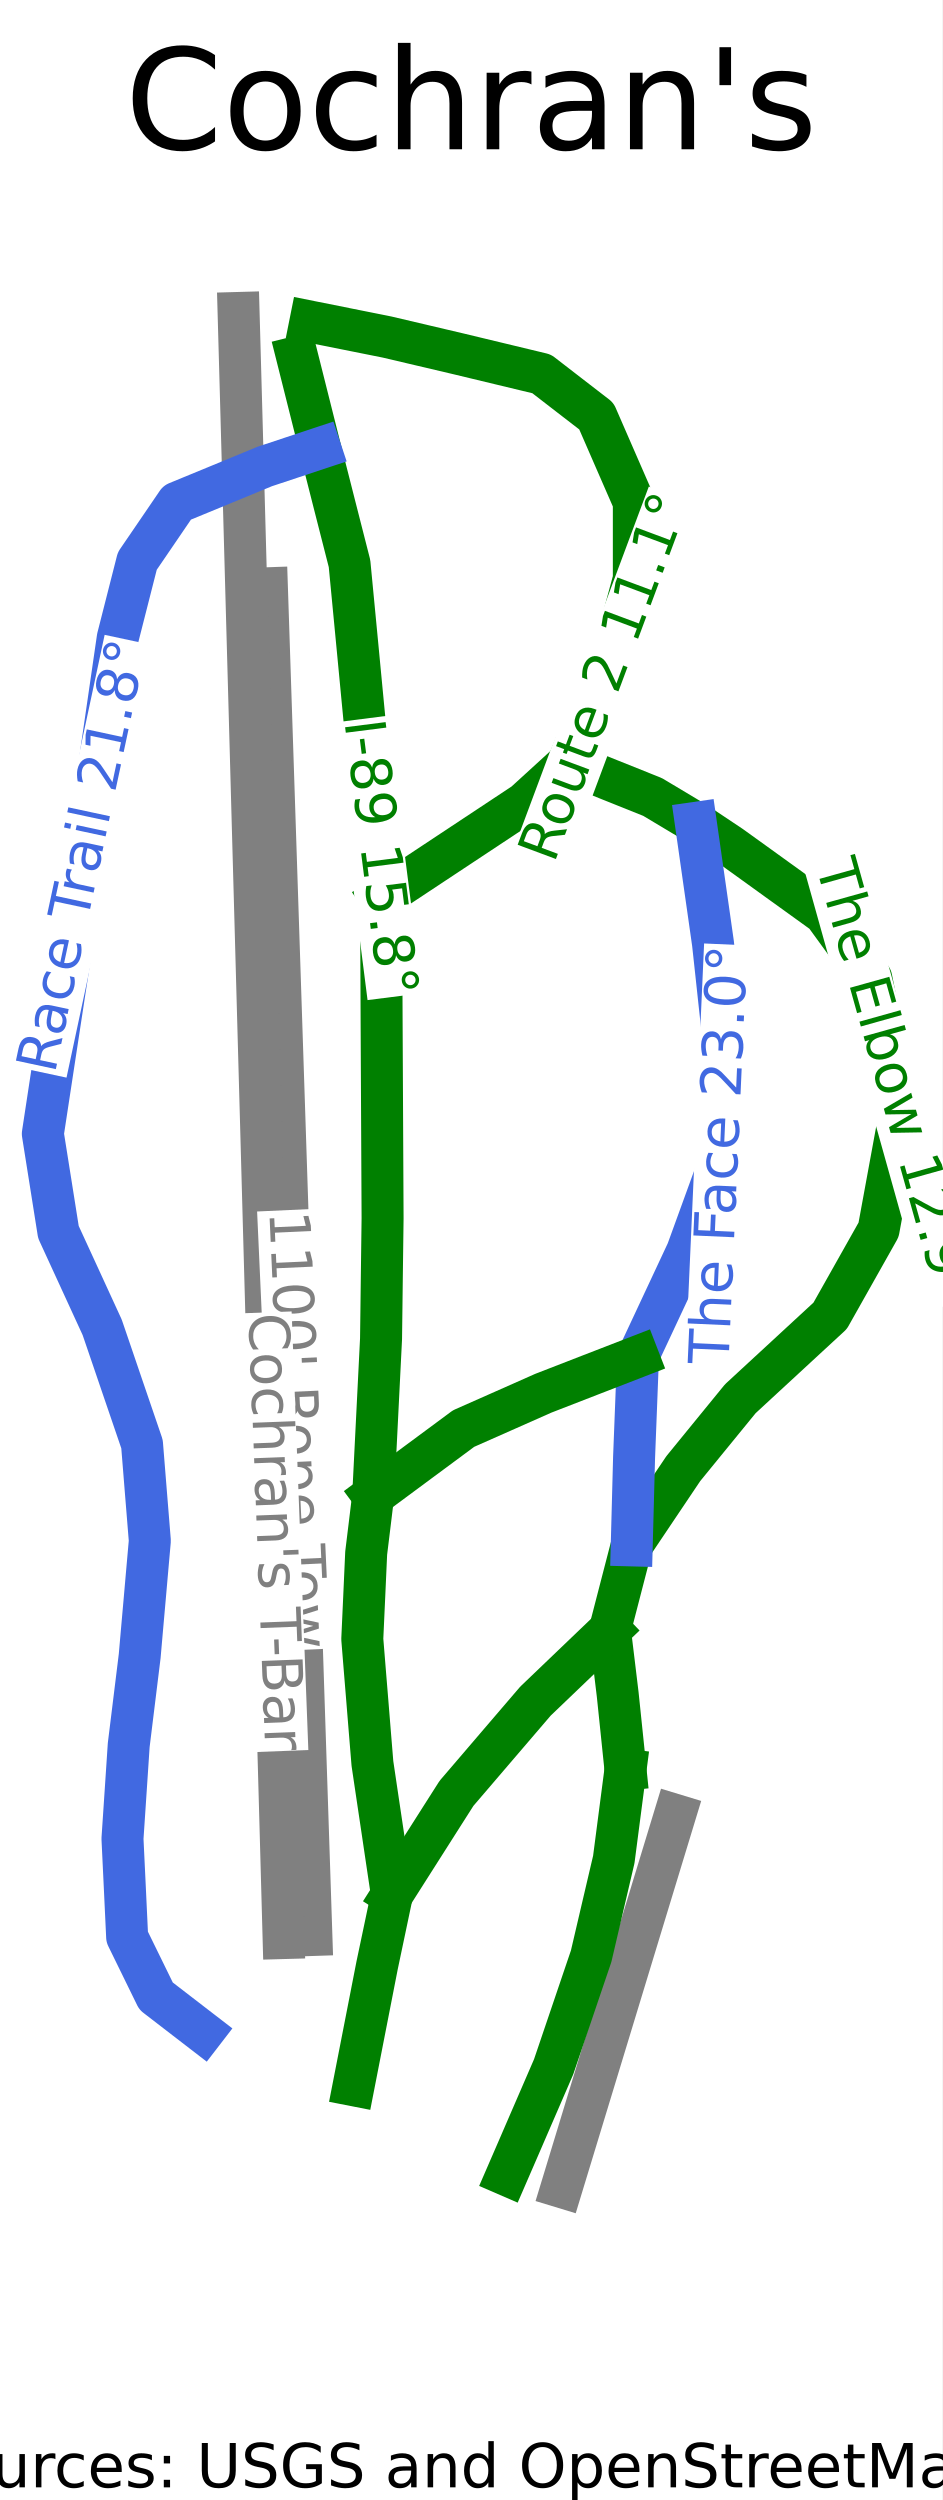
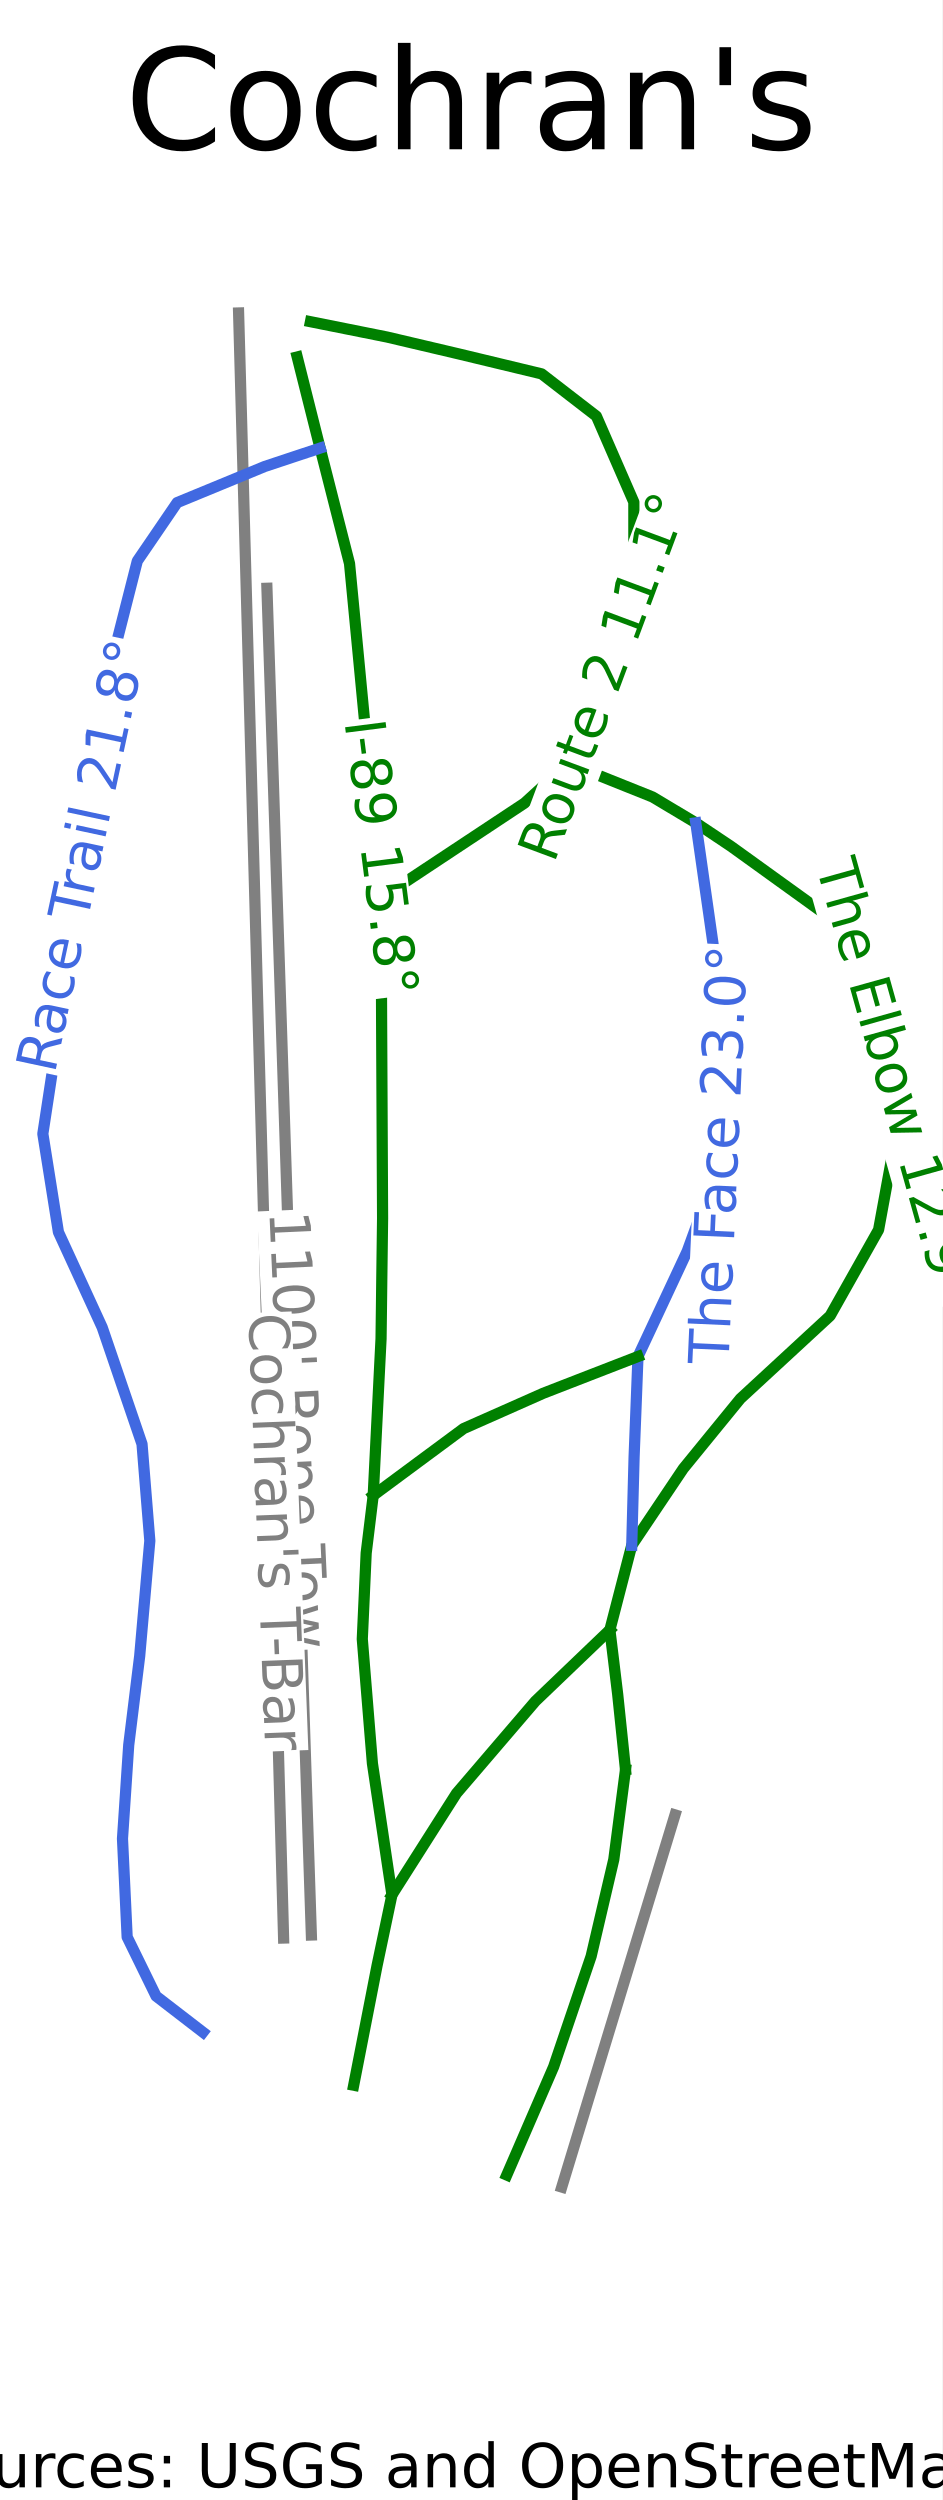
<svg xmlns="http://www.w3.org/2000/svg" xmlns:xlink="http://www.w3.org/1999/xlink" height="89.301pt" version="1.1" viewBox="0 0 33.657 89.301" width="33.657pt">
  <defs>
    <style type="text/css">*{stroke-linecap:butt;stroke-linejoin:round;}</style>
  </defs>
  <g id="figure_1">
    <g id="patch_1">
      <path d="M 0 89.301  L 33.657 89.301  L 33.657 0  L 0 0  z " style="fill:#ffffff;" />
    </g>
    <g id="axes_1">
      <g id="line2d_1">
-         <path clip-path="url(#p1dc74a2a7b)" d="M 20.066 78.123  L 21.077 74.799  L 22.088 71.476  L 23.099 68.153  L 24.111 64.829  " style="fill:none;stroke:#808080;stroke-linecap:square;stroke-width:1.5;" />
+         <path clip-path="url(#p0e07325570)" d="M 20.066 78.123  L 21.077 74.799  L 22.088 71.476  L 23.099 68.153  L 24.111 64.829  " style="fill:none;stroke:#808080;stroke-linecap:square;stroke-width:0.4;" />
      </g>
      <g id="line2d_2">
-         <path clip-path="url(#p1dc74a2a7b)" d="M 11.122 69.12  L 10.923 63.106  L 10.725 57.093  L 10.527 51.08  L 10.328 45.066  L 10.13 39.053  L 9.932 33.04  L 9.734 27.026  L 9.535 21.013  " style="fill:none;stroke:#808080;stroke-linecap:square;stroke-width:1.5;" />
+         <path clip-path="url(#p0e07325570)" d="M 11.122 69.12  L 10.923 63.106  L 10.725 57.093  L 10.527 51.08  L 10.328 45.066  L 10.13 39.053  L 9.932 33.04  L 9.734 27.026  L 9.535 21.013  " style="fill:none;stroke:#808080;stroke-linecap:square;stroke-width:0.4;" />
      </g>
      <g id="line2d_3">
-         <path clip-path="url(#p1dc74a2a7b)" d="M 10.13 69.228  L 10.03 65.6  L 9.929 61.972  L 9.829 58.344  L 9.728 54.716  L 9.628 51.088  L 9.528 47.46  L 9.427 43.832  L 9.327 40.204  L 9.226 36.575  L 9.126 32.947  L 9.025 29.319  L 8.925 25.691  L 8.824 22.063  L 8.724 18.435  L 8.624 14.807  L 8.523 11.179  " style="fill:none;stroke:#808080;stroke-linecap:square;stroke-width:1.5;" />
+         <path clip-path="url(#p0e07325570)" d="M 10.13 69.228  L 10.03 65.6  L 9.929 61.972  L 9.829 58.344  L 9.728 54.716  L 9.628 51.088  L 9.528 47.46  L 9.427 43.832  L 9.327 40.204  L 9.226 36.575  L 9.126 32.947  L 9.025 29.319  L 8.925 25.691  L 8.824 22.063  L 8.724 18.435  L 8.624 14.807  L 8.523 11.179  " style="fill:none;stroke:#808080;stroke-linecap:square;stroke-width:0.4;" />
      </g>
      <g id="line2d_4">
-         <path clip-path="url(#p1dc74a2a7b)" d="M 22.343 63.212  L 22.134 64.816  L 21.925 66.421  L 21.52 68.149  L 21.116 69.877  L 20.781 70.864  L 20.446 71.852  L 20.111 72.839  L 19.776 73.827  L 19.358 74.793  L 18.939 75.76  L 18.521 76.727  L 18.102 77.693  " style="fill:none;stroke:#008000;stroke-linecap:square;stroke-width:1.5;" />
+         <path clip-path="url(#p0e07325570)" d="M 22.343 63.212  L 22.134 64.816  L 21.925 66.421  L 21.52 68.149  L 21.116 69.877  L 20.781 70.864  L 20.446 71.852  L 20.111 72.839  L 19.776 73.827  L 19.358 74.793  L 18.939 75.76  L 18.521 76.727  L 18.102 77.693  " style="fill:none;stroke:#008000;stroke-linecap:square;stroke-width:0.4;" />
      </g>
      <g id="line2d_5">
-         <path clip-path="url(#p1dc74a2a7b)" d="M 10.616 12.751  L 11.025 14.379  L 11.434 16.006  L 11.697 17.037  L 11.959 18.068  L 12.222 19.099  L 12.485 20.13  L 12.634 21.684  L 12.783 23.239  L 12.931 24.793  L 13.08 26.347  L 13.213 27.78  L 13.345 29.213  L 13.478 30.647  L 13.611 32.08  L 13.618 33.51  L 13.625 34.939  L 13.631 36.369  L 13.638 37.799  L 13.645 39.228  L 13.652 40.658  L 13.659 42.088  L 13.666 43.517  L 13.652 44.594  L 13.638 45.67  L 13.625 46.747  L 13.611 47.823  L 13.541 49.222  L 13.471 50.621  L 13.401 52.02  L 13.331 53.419  L 13.206 54.448  L 13.08 55.477  L 13.011 57.013  L 12.941 58.548  L 13.031 59.659  L 13.122 60.77  L 13.212 61.881  L 13.303 62.992  L 13.477 64.164  L 13.652 65.337  L 13.826 66.51  L 14.001 67.683  L 13.736 68.944  L 13.47 70.206  L 13.261 71.276  L 13.052 72.345  L 12.843 73.415  L 12.634 74.485  " style="fill:none;stroke:#008000;stroke-linecap:square;stroke-width:1.5;" />
+         <path clip-path="url(#p0e07325570)" d="M 10.616 12.751  L 11.025 14.379  L 11.434 16.006  L 11.697 17.037  L 11.959 18.068  L 12.222 19.099  L 12.485 20.13  L 12.634 21.684  L 12.783 23.239  L 12.931 24.793  L 13.08 26.347  L 13.213 27.78  L 13.345 29.213  L 13.478 30.647  L 13.611 32.08  L 13.618 33.51  L 13.625 34.939  L 13.631 36.369  L 13.638 37.799  L 13.645 39.228  L 13.652 40.658  L 13.659 42.088  L 13.666 43.517  L 13.652 44.594  L 13.638 45.67  L 13.625 46.747  L 13.611 47.823  L 13.541 49.222  L 13.471 50.621  L 13.401 52.02  L 13.331 53.419  L 13.206 54.448  L 13.08 55.477  L 13.011 57.013  L 12.941 58.548  L 13.031 59.659  L 13.122 60.77  L 13.212 61.881  L 13.303 62.992  L 13.477 64.164  L 13.652 65.337  L 13.826 66.51  L 14.001 67.683  L 13.736 68.944  L 13.47 70.206  L 13.261 71.276  L 13.052 72.345  L 12.843 73.415  L 12.634 74.485  " style="fill:none;stroke:#008000;stroke-linecap:square;stroke-width:0.4;" />
      </g>
      <g id="line2d_6">
-         <path clip-path="url(#p1dc74a2a7b)" d="M 11.434 16.006  L 10.443 16.335  L 9.453 16.664  L 7.891 17.309  L 6.328 17.953  L 5.617 18.996  L 4.905 20.039  L 4.556 21.41  L 4.207 22.781  L 3.984 24.317  L 3.761 25.853  L 3.538 27.389  L 3.315 28.926  L 3.057 30.585  L 2.799 32.244  L 2.541 33.904  L 2.283 35.563  L 2.095 36.798  L 1.906 38.032  L 1.718 39.266  L 1.53 40.5  L 1.809 42.256  L 2.087 44.011  L 2.869 45.712  L 3.65 47.413  L 4.006 48.455  L 4.361 49.497  L 4.717 50.539  L 5.073 51.582  L 5.212 53.31  L 5.352 55.038  L 5.261 56.066  L 5.171 57.095  L 5.08 58.123  L 4.99 59.152  L 4.794 60.743  L 4.598 62.333  L 4.487 64.006  L 4.375 65.679  L 4.459 67.435  L 4.542 69.191  L 5.059 70.247  L 5.575 71.302  L 6.412 71.947  L 7.249 72.592  " style="fill:none;stroke:#4169e1;stroke-linecap:square;stroke-width:1.5;" />
+         <path clip-path="url(#p0e07325570)" d="M 11.434 16.006  L 10.443 16.335  L 9.453 16.664  L 7.891 17.309  L 6.328 17.953  L 5.617 18.996  L 4.905 20.039  L 4.556 21.41  L 4.207 22.781  L 3.984 24.317  L 3.761 25.853  L 3.538 27.389  L 3.315 28.926  L 3.057 30.585  L 2.799 32.244  L 2.541 33.904  L 2.283 35.563  L 2.095 36.798  L 1.906 38.032  L 1.718 39.266  L 1.53 40.5  L 1.809 42.256  L 2.087 44.011  L 2.869 45.712  L 3.65 47.413  L 4.006 48.455  L 4.361 49.497  L 4.717 50.539  L 5.073 51.582  L 5.212 53.31  L 5.352 55.038  L 5.261 56.066  L 5.171 57.095  L 5.08 58.123  L 4.99 59.152  L 4.794 60.743  L 4.598 62.333  L 4.487 64.006  L 4.375 65.679  L 4.459 67.435  L 4.542 69.191  L 5.059 70.247  L 5.575 71.302  L 6.412 71.947  L 7.249 72.592  " style="fill:none;stroke:#4169e1;stroke-linecap:square;stroke-width:0.4;" />
      </g>
      <g id="line2d_7">
-         <path clip-path="url(#p1dc74a2a7b)" d="M 11.09 11.491  L 12.458 11.765  L 13.825 12.039  L 15.108 12.341  L 16.391 12.643  L 17.87 12.999  L 19.348 13.355  L 20.325 14.11  L 21.302 14.864  L 21.971 16.4  L 22.641 17.936  L 22.641 19.307  L 22.641 20.678  L 22.322 21.855  L 22.003 23.032  L 21.683 24.21  L 21.364 25.387  L 20.831 26.324  L 20.297 27.261  L 19.516 27.975  L 18.735 28.688  L 17.454 29.536  L 16.173 30.384  L 14.892 31.232  L 13.611 32.08  " style="fill:none;stroke:#008000;stroke-linecap:square;stroke-width:1.5;" />
+         <path clip-path="url(#p0e07325570)" d="M 11.09 11.491  L 12.458 11.765  L 13.825 12.039  L 15.108 12.341  L 16.391 12.643  L 17.87 12.999  L 19.348 13.355  L 20.325 14.11  L 21.302 14.864  L 21.971 16.4  L 22.641 17.936  L 22.641 19.307  L 22.641 20.678  L 22.322 21.855  L 22.003 23.032  L 21.683 24.21  L 21.364 25.387  L 20.831 26.324  L 20.297 27.261  L 19.516 27.975  L 18.735 28.688  L 17.454 29.536  L 16.173 30.384  L 14.892 31.232  L 13.611 32.08  " style="fill:none;stroke:#008000;stroke-linecap:square;stroke-width:0.4;" />
      </g>
      <g id="line2d_8">
-         <path clip-path="url(#p1dc74a2a7b)" d="M 20.297 27.261  L 21.804 27.865  L 23.311 28.469  L 24.854 29.392  L 26.1 30.224  L 26.938 30.827  L 27.775 31.431  L 28.612 32.034  L 29.449 32.638  L 30.286 33.79  L 31.122 34.942  L 31.374 36.176  L 31.625 37.411  L 31.876 38.645  L 32.127 39.879  L 31.941 40.892  L 31.755 41.904  L 31.569 42.917  L 31.383 43.929  L 30.518 45.465  L 29.653 47.001  L 28.851 47.741  L 28.049 48.482  L 27.247 49.222  L 26.445 49.963  L 25.426 51.211  L 24.408 52.459  L 23.487 53.83  L 22.566 55.202  L 22.175 56.711  L 21.785 58.219  L 21.925 59.371  L 22.064 60.523  L 22.204 61.868  L 22.343 63.212  " style="fill:none;stroke:#008000;stroke-linecap:square;stroke-width:1.5;" />
+         <path clip-path="url(#p0e07325570)" d="M 20.297 27.261  L 21.804 27.865  L 23.311 28.469  L 24.854 29.392  L 26.1 30.224  L 26.938 30.827  L 27.775 31.431  L 28.612 32.034  L 29.449 32.638  L 30.286 33.79  L 31.122 34.942  L 31.374 36.176  L 31.625 37.411  L 31.876 38.645  L 32.127 39.879  L 31.941 40.892  L 31.755 41.904  L 31.569 42.917  L 31.383 43.929  L 30.518 45.465  L 29.653 47.001  L 28.851 47.741  L 28.049 48.482  L 27.247 49.222  L 26.445 49.963  L 25.426 51.211  L 24.408 52.459  L 23.487 53.83  L 22.566 55.202  L 22.175 56.711  L 21.785 58.219  L 21.925 59.371  L 22.064 60.523  L 22.204 61.868  L 22.343 63.212  " style="fill:none;stroke:#008000;stroke-linecap:square;stroke-width:0.4;" />
      </g>
      <g id="line2d_9">
-         <path clip-path="url(#p1dc74a2a7b)" d="M 24.854 29.392  L 25.008 30.469  L 25.161 31.545  L 25.315 32.622  L 25.468 33.698  L 25.58 34.727  L 25.691 35.756  L 25.803 36.784  L 25.914 37.813  L 25.859 39.527  L 25.803 41.242  L 25.175 42.969  L 24.547 44.696  L 24.108 45.636  L 23.668 46.576  L 23.229 47.515  L 22.789 48.455  L 22.72 50.251  L 22.65 52.048  L 22.608 53.625  L 22.566 55.202  " style="fill:none;stroke:#4169e1;stroke-linecap:square;stroke-width:1.5;" />
+         <path clip-path="url(#p0e07325570)" d="M 24.854 29.392  L 25.008 30.469  L 25.161 31.545  L 25.315 32.622  L 25.468 33.698  L 25.58 34.727  L 25.691 35.756  L 25.803 36.784  L 25.914 37.813  L 25.859 39.527  L 25.803 41.242  L 25.175 42.969  L 24.547 44.696  L 24.108 45.636  L 23.668 46.576  L 23.229 47.515  L 22.789 48.455  L 22.72 50.251  L 22.65 52.048  L 22.608 53.625  L 22.566 55.202  " style="fill:none;stroke:#4169e1;stroke-linecap:square;stroke-width:0.4;" />
      </g>
      <g id="line2d_10">
-         <path clip-path="url(#p1dc74a2a7b)" d="M 22.789 48.455  L 21.097 49.111  L 19.405 49.768  L 17.982 50.399  L 16.559 51.029  L 15.752 51.627  L 14.945 52.224  L 14.138 52.822  L 13.331 53.419  " style="fill:none;stroke:#008000;stroke-linecap:square;stroke-width:1.5;" />
+         <path clip-path="url(#p0e07325570)" d="M 22.789 48.455  L 21.097 49.111  L 19.405 49.768  L 17.982 50.399  L 16.559 51.029  L 15.752 51.627  L 14.945 52.224  L 14.138 52.822  L 13.331 53.419  " style="fill:none;stroke:#008000;stroke-linecap:square;stroke-width:0.4;" />
      </g>
      <g id="line2d_11">
-         <path clip-path="url(#p1dc74a2a7b)" d="M 21.785 58.219  L 20.455 59.493  L 19.126 60.766  L 18.421 61.589  L 17.716 62.412  L 17.012 63.235  L 16.307 64.058  L 15.73 64.964  L 15.154 65.87  L 14.577 66.777  L 14.001 67.683  " style="fill:none;stroke:#008000;stroke-linecap:square;stroke-width:1.5;" />
+         <path clip-path="url(#p0e07325570)" d="M 21.785 58.219  L 20.455 59.493  L 19.126 60.766  L 18.421 61.589  L 17.716 62.412  L 17.012 63.235  L 16.307 64.058  L 15.73 64.964  L 15.154 65.87  L 14.577 66.777  L 14.001 67.683  " style="fill:none;stroke:#008000;stroke-linecap:square;stroke-width:0.4;" />
      </g>
      <g id="text_1">
        <g id="patch_2">
          <path d="M 9.184 43.275  L 9.896 58.974  L 11.87 58.885  L 11.157 43.185  z " style="fill:#ffffff;" />
        </g>
        <g style="fill:#808080;" transform="translate(9.620164 43.27498)rotate(-272.5975)scale(0.02 -0.02)">
          <defs>
            <path d="M 794 531  L 1825 531  L 1825 4091  L 703 3866  L 703 4441  L 1819 4666  L 2450 4666  L 2450 531  L 3481 531  L 3481 0  L 794 0  L 794 531  z " id="DejaVuSans-31" transform="scale(0.015625)" />
            <path d="M 2034 4250  Q 1547 4250 1301 3770  Q 1056 3291 1056 2328  Q 1056 1369 1301 889  Q 1547 409 2034 409  Q 2525 409 2770 889  Q 3016 1369 3016 2328  Q 3016 3291 2770 3770  Q 2525 4250 2034 4250  z M 2034 4750  Q 2819 4750 3233 4129  Q 3647 3509 3647 2328  Q 3647 1150 3233 529  Q 2819 -91 2034 -91  Q 1250 -91 836 529  Q 422 1150 422 2328  Q 422 3509 836 4129  Q 1250 4750 2034 4750  z " id="DejaVuSans-30" transform="scale(0.015625)" />
            <path d="M 1147 4666  L 1147 2931  L 616 2931  L 616 4666  L 1147 4666  z " id="DejaVuSans-27" transform="scale(0.015625)" />
            <path id="DejaVuSans-20" transform="scale(0.015625)" />
            <path d="M 2841 2188  Q 3044 2119 3236 1894  Q 3428 1669 3622 1275  L 4263 0  L 3584 0  L 2988 1197  Q 2756 1666 2539 1819  Q 2322 1972 1947 1972  L 1259 1972  L 1259 0  L 628 0  L 628 4666  L 2053 4666  Q 2853 4666 3247 4331  Q 3641 3997 3641 3322  Q 3641 2881 3436 2590  Q 3231 2300 2841 2188  z M 1259 4147  L 1259 2491  L 2053 2491  Q 2509 2491 2742 2702  Q 2975 2913 2975 3322  Q 2975 3731 2742 3939  Q 2509 4147 2053 4147  L 1259 4147  z " id="DejaVuSans-52" transform="scale(0.015625)" />
            <path d="M 1959 3097  Q 1497 3097 1228 2736  Q 959 2375 959 1747  Q 959 1119 1226 758  Q 1494 397 1959 397  Q 2419 397 2687 759  Q 2956 1122 2956 1747  Q 2956 2369 2687 2733  Q 2419 3097 1959 3097  z M 1959 3584  Q 2709 3584 3137 3096  Q 3566 2609 3566 1747  Q 3566 888 3137 398  Q 2709 -91 1959 -91  Q 1206 -91 779 398  Q 353 888 353 1747  Q 353 2609 779 3096  Q 1206 3584 1959 3584  z " id="DejaVuSans-6f" transform="scale(0.015625)" />
            <path d="M 1159 525  L 1159 -1331  L 581 -1331  L 581 3500  L 1159 3500  L 1159 2969  Q 1341 3281 1617 3432  Q 1894 3584 2278 3584  Q 2916 3584 3314 3078  Q 3713 2572 3713 1747  Q 3713 922 3314 415  Q 2916 -91 2278 -91  Q 1894 -91 1617 61  Q 1341 213 1159 525  z M 3116 1747  Q 3116 2381 2855 2742  Q 2594 3103 2138 3103  Q 1681 3103 1420 2742  Q 1159 2381 1159 1747  Q 1159 1113 1420 752  Q 1681 391 2138 391  Q 2594 391 2855 752  Q 3116 1113 3116 1747  z " id="DejaVuSans-70" transform="scale(0.015625)" />
            <path d="M 3597 1894  L 3597 1613  L 953 1613  Q 991 1019 1311 708  Q 1631 397 2203 397  Q 2534 397 2845 478  Q 3156 559 3463 722  L 3463 178  Q 3153 47 2828 -22  Q 2503 -91 2169 -91  Q 1331 -91 842 396  Q 353 884 353 1716  Q 353 2575 817 3079  Q 1281 3584 2069 3584  Q 2775 3584 3186 3129  Q 3597 2675 3597 1894  z M 3022 2063  Q 3016 2534 2758 2815  Q 2500 3097 2075 3097  Q 1594 3097 1305 2825  Q 1016 2553 972 2059  L 3022 2063  z " id="DejaVuSans-65" transform="scale(0.015625)" />
            <path d="M -19 4666  L 3928 4666  L 3928 4134  L 2272 4134  L 2272 0  L 1638 0  L 1638 4134  L -19 4134  L -19 4666  z " id="DejaVuSans-54" transform="scale(0.015625)" />
            <path d="M 269 3500  L 844 3500  L 1563 769  L 2278 3500  L 2956 3500  L 3675 769  L 4391 3500  L 4966 3500  L 4050 0  L 3372 0  L 2619 2869  L 1863 0  L 1184 0  L 269 3500  z " id="DejaVuSans-77" transform="scale(0.015625)" />
          </defs>
          <use xlink:href="#DejaVuSans-31" />
          <use x="63.623" xlink:href="#DejaVuSans-31" />
          <use x="127.246" xlink:href="#DejaVuSans-30" />
          <use x="190.869" xlink:href="#DejaVuSans-30" />
          <use x="254.492" xlink:href="#DejaVuSans-27" />
          <use x="281.982" xlink:href="#DejaVuSans-20" />
          <use x="313.77" xlink:href="#DejaVuSans-52" />
          <use x="378.752" xlink:href="#DejaVuSans-6f" />
          <use x="439.934" xlink:href="#DejaVuSans-70" />
          <use x="503.41" xlink:href="#DejaVuSans-65" />
          <use x="564.934" xlink:href="#DejaVuSans-20" />
          <use x="596.721" xlink:href="#DejaVuSans-54" />
          <use x="640.805" xlink:href="#DejaVuSans-6f" />
          <use x="701.986" xlink:href="#DejaVuSans-77" />
        </g>
      </g>
      <g id="text_2">
        <g id="patch_3">
          <path d="M 8.443 46.92  L 9.04 62.587  L 11.014 62.512  L 10.417 46.845  z " style="fill:#ffffff;" />
        </g>
        <g style="fill:#808080;" transform="translate(8.87938 46.92359)rotate(-272.1813)scale(0.02 -0.02)">
          <defs>
            <path d="M 4122 4306  L 4122 3641  Q 3803 3938 3442 4084  Q 3081 4231 2675 4231  Q 1875 4231 1450 3742  Q 1025 3253 1025 2328  Q 1025 1406 1450 917  Q 1875 428 2675 428  Q 3081 428 3442 575  Q 3803 722 4122 1019  L 4122 359  Q 3791 134 3420 21  Q 3050 -91 2638 -91  Q 1578 -91 968 557  Q 359 1206 359 2328  Q 359 3453 968 4101  Q 1578 4750 2638 4750  Q 3056 4750 3426 4639  Q 3797 4528 4122 4306  z " id="DejaVuSans-43" transform="scale(0.015625)" />
            <path d="M 3122 3366  L 3122 2828  Q 2878 2963 2633 3030  Q 2388 3097 2138 3097  Q 1578 3097 1268 2742  Q 959 2388 959 1747  Q 959 1106 1268 751  Q 1578 397 2138 397  Q 2388 397 2633 464  Q 2878 531 3122 666  L 3122 134  Q 2881 22 2623 -34  Q 2366 -91 2075 -91  Q 1284 -91 818 406  Q 353 903 353 1747  Q 353 2603 823 3093  Q 1294 3584 2113 3584  Q 2378 3584 2631 3529  Q 2884 3475 3122 3366  z " id="DejaVuSans-63" transform="scale(0.015625)" />
            <path d="M 3513 2113  L 3513 0  L 2938 0  L 2938 2094  Q 2938 2591 2744 2837  Q 2550 3084 2163 3084  Q 1697 3084 1428 2787  Q 1159 2491 1159 1978  L 1159 0  L 581 0  L 581 4863  L 1159 4863  L 1159 2956  Q 1366 3272 1645 3428  Q 1925 3584 2291 3584  Q 2894 3584 3203 3211  Q 3513 2838 3513 2113  z " id="DejaVuSans-68" transform="scale(0.015625)" />
            <path d="M 2631 2963  Q 2534 3019 2420 3045  Q 2306 3072 2169 3072  Q 1681 3072 1420 2755  Q 1159 2438 1159 1844  L 1159 0  L 581 0  L 581 3500  L 1159 3500  L 1159 2956  Q 1341 3275 1631 3429  Q 1922 3584 2338 3584  Q 2397 3584 2469 3576  Q 2541 3569 2628 3553  L 2631 2963  z " id="DejaVuSans-72" transform="scale(0.015625)" />
            <path d="M 2194 1759  Q 1497 1759 1228 1600  Q 959 1441 959 1056  Q 959 750 1161 570  Q 1363 391 1709 391  Q 2188 391 2477 730  Q 2766 1069 2766 1631  L 2766 1759  L 2194 1759  z M 3341 1997  L 3341 0  L 2766 0  L 2766 531  Q 2569 213 2275 61  Q 1981 -91 1556 -91  Q 1019 -91 701 211  Q 384 513 384 1019  Q 384 1609 779 1909  Q 1175 2209 1959 2209  L 2766 2209  L 2766 2266  Q 2766 2663 2505 2880  Q 2244 3097 1772 3097  Q 1472 3097 1187 3025  Q 903 2953 641 2809  L 641 3341  Q 956 3463 1253 3523  Q 1550 3584 1831 3584  Q 2591 3584 2966 3190  Q 3341 2797 3341 1997  z " id="DejaVuSans-61" transform="scale(0.015625)" />
            <path d="M 3513 2113  L 3513 0  L 2938 0  L 2938 2094  Q 2938 2591 2744 2837  Q 2550 3084 2163 3084  Q 1697 3084 1428 2787  Q 1159 2491 1159 1978  L 1159 0  L 581 0  L 581 3500  L 1159 3500  L 1159 2956  Q 1366 3272 1645 3428  Q 1925 3584 2291 3584  Q 2894 3584 3203 3211  Q 3513 2838 3513 2113  z " id="DejaVuSans-6e" transform="scale(0.015625)" />
            <path d="M 2834 3397  L 2834 2853  Q 2591 2978 2328 3040  Q 2066 3103 1784 3103  Q 1356 3103 1142 2972  Q 928 2841 928 2578  Q 928 2378 1081 2264  Q 1234 2150 1697 2047  L 1894 2003  Q 2506 1872 2764 1633  Q 3022 1394 3022 966  Q 3022 478 2636 193  Q 2250 -91 1575 -91  Q 1294 -91 989 -36  Q 684 19 347 128  L 347 722  Q 666 556 975 473  Q 1284 391 1588 391  Q 1994 391 2212 530  Q 2431 669 2431 922  Q 2431 1156 2273 1281  Q 2116 1406 1581 1522  L 1381 1569  Q 847 1681 609 1914  Q 372 2147 372 2553  Q 372 3047 722 3315  Q 1072 3584 1716 3584  Q 2034 3584 2315 3537  Q 2597 3491 2834 3397  z " id="DejaVuSans-73" transform="scale(0.015625)" />
            <path d="M 313 2009  L 1997 2009  L 1997 1497  L 313 1497  L 313 2009  z " id="DejaVuSans-2d" transform="scale(0.015625)" />
            <path d="M 1259 2228  L 1259 519  L 2272 519  Q 2781 519 3026 730  Q 3272 941 3272 1375  Q 3272 1813 3026 2020  Q 2781 2228 2272 2228  L 1259 2228  z M 1259 4147  L 1259 2741  L 2194 2741  Q 2656 2741 2882 2914  Q 3109 3088 3109 3444  Q 3109 3797 2882 3972  Q 2656 4147 2194 4147  L 1259 4147  z M 628 4666  L 2241 4666  Q 2963 4666 3353 4366  Q 3744 4066 3744 3513  Q 3744 3084 3544 2831  Q 3344 2578 2956 2516  Q 3422 2416 3680 2098  Q 3938 1781 3938 1306  Q 3938 681 3513 340  Q 3088 0 2303 0  L 628 0  L 628 4666  z " id="DejaVuSans-42" transform="scale(0.015625)" />
          </defs>
          <use xlink:href="#DejaVuSans-43" />
          <use x="69.824" xlink:href="#DejaVuSans-6f" />
          <use x="131.006" xlink:href="#DejaVuSans-63" />
          <use x="185.986" xlink:href="#DejaVuSans-68" />
          <use x="249.365" xlink:href="#DejaVuSans-72" />
          <use x="290.479" xlink:href="#DejaVuSans-61" />
          <use x="351.758" xlink:href="#DejaVuSans-6e" />
          <use x="415.137" xlink:href="#DejaVuSans-27" />
          <use x="442.627" xlink:href="#DejaVuSans-73" />
          <use x="494.727" xlink:href="#DejaVuSans-20" />
          <use x="526.514" xlink:href="#DejaVuSans-54" />
          <use x="578.473" xlink:href="#DejaVuSans-2d" />
          <use x="610.932" xlink:href="#DejaVuSans-42" />
          <use x="679.535" xlink:href="#DejaVuSans-61" />
          <use x="740.814" xlink:href="#DejaVuSans-72" />
        </g>
      </g>
      <g id="text_3">
        <g id="patch_4">
          <path d="M 11.868 25.819  L 13.129 35.724  L 15.089 35.475  L 13.827 25.569  z " style="fill:#ffffff;" />
        </g>
        <g style="fill:#008000;" transform="translate(12.30266 25.78348)rotate(-277.2552)scale(0.02 -0.02)">
          <defs>
            <path d="M 628 4666  L 1259 4666  L 1259 0  L 628 0  L 628 4666  z " id="DejaVuSans-49" transform="scale(0.015625)" />
            <path d="M 2034 2216  Q 1584 2216 1326 1975  Q 1069 1734 1069 1313  Q 1069 891 1326 650  Q 1584 409 2034 409  Q 2484 409 2743 651  Q 3003 894 3003 1313  Q 3003 1734 2745 1975  Q 2488 2216 2034 2216  z M 1403 2484  Q 997 2584 770 2862  Q 544 3141 544 3541  Q 544 4100 942 4425  Q 1341 4750 2034 4750  Q 2731 4750 3128 4425  Q 3525 4100 3525 3541  Q 3525 3141 3298 2862  Q 3072 2584 2669 2484  Q 3125 2378 3379 2068  Q 3634 1759 3634 1313  Q 3634 634 3220 271  Q 2806 -91 2034 -91  Q 1263 -91 848 271  Q 434 634 434 1313  Q 434 1759 690 2068  Q 947 2378 1403 2484  z M 1172 3481  Q 1172 3119 1398 2916  Q 1625 2713 2034 2713  Q 2441 2713 2670 2916  Q 2900 3119 2900 3481  Q 2900 3844 2670 4047  Q 2441 4250 2034 4250  Q 1625 4250 1398 4047  Q 1172 3844 1172 3481  z " id="DejaVuSans-38" transform="scale(0.015625)" />
            <path d="M 703 97  L 703 672  Q 941 559 1184 500  Q 1428 441 1663 441  Q 2288 441 2617 861  Q 2947 1281 2994 2138  Q 2813 1869 2534 1725  Q 2256 1581 1919 1581  Q 1219 1581 811 2004  Q 403 2428 403 3163  Q 403 3881 828 4315  Q 1253 4750 1959 4750  Q 2769 4750 3195 4129  Q 3622 3509 3622 2328  Q 3622 1225 3098 567  Q 2575 -91 1691 -91  Q 1453 -91 1209 -44  Q 966 3 703 97  z M 1959 2075  Q 2384 2075 2632 2365  Q 2881 2656 2881 3163  Q 2881 3666 2632 3958  Q 2384 4250 1959 4250  Q 1534 4250 1286 3958  Q 1038 3666 1038 3163  Q 1038 2656 1286 2365  Q 1534 2075 1959 2075  z " id="DejaVuSans-39" transform="scale(0.015625)" />
            <path d="M 691 4666  L 3169 4666  L 3169 4134  L 1269 4134  L 1269 2991  Q 1406 3038 1543 3061  Q 1681 3084 1819 3084  Q 2600 3084 3056 2656  Q 3513 2228 3513 1497  Q 3513 744 3044 326  Q 2575 -91 1722 -91  Q 1428 -91 1123 -41  Q 819 9 494 109  L 494 744  Q 775 591 1075 516  Q 1375 441 1709 441  Q 2250 441 2565 725  Q 2881 1009 2881 1497  Q 2881 1984 2565 2268  Q 2250 2553 1709 2553  Q 1456 2553 1204 2497  Q 953 2441 691 2322  L 691 4666  z " id="DejaVuSans-35" transform="scale(0.015625)" />
            <path d="M 684 794  L 1344 794  L 1344 0  L 684 0  L 684 794  z " id="DejaVuSans-2e" transform="scale(0.015625)" />
            <path d="M 1600 4347  Q 1350 4347 1178 4173  Q 1006 4000 1006 3750  Q 1006 3503 1178 3333  Q 1350 3163 1600 3163  Q 1850 3163 2022 3333  Q 2194 3503 2194 3750  Q 2194 3997 2020 4172  Q 1847 4347 1600 4347  z M 1600 4750  Q 1800 4750 1984 4673  Q 2169 4597 2303 4453  Q 2447 4313 2519 4134  Q 2591 3956 2591 3750  Q 2591 3338 2302 3052  Q 2013 2766 1594 2766  Q 1172 2766 890 3047  Q 609 3328 609 3750  Q 609 4169 896 4459  Q 1184 4750 1600 4750  z " id="DejaVuSans-b0" transform="scale(0.015625)" />
          </defs>
          <use xlink:href="#DejaVuSans-49" />
          <use x="29.492" xlink:href="#DejaVuSans-2d" />
          <use x="65.576" xlink:href="#DejaVuSans-38" />
          <use x="129.199" xlink:href="#DejaVuSans-39" />
          <use x="192.822" xlink:href="#DejaVuSans-20" />
          <use x="224.609" xlink:href="#DejaVuSans-31" />
          <use x="288.232" xlink:href="#DejaVuSans-35" />
          <use x="351.855" xlink:href="#DejaVuSans-2e" />
          <use x="383.643" xlink:href="#DejaVuSans-38" />
          <use x="447.266" xlink:href="#DejaVuSans-b0" />
        </g>
      </g>
      <g id="text_4">
        <g id="patch_5">
          <path d="M 2.376 38.493  L 5.67 23.091  L 3.738 22.677  L 0.444 38.08  z " style="fill:#ffffff;" />
        </g>
        <g style="fill:#4169e1;" transform="translate(1.953578 38.38209)rotate(-77.92718)scale(0.02 -0.02)">
          <defs>
            <path d="M 603 3500  L 1178 3500  L 1178 0  L 603 0  L 603 3500  z M 603 4863  L 1178 4863  L 1178 4134  L 603 4134  L 603 4863  z " id="DejaVuSans-69" transform="scale(0.015625)" />
            <path d="M 603 4863  L 1178 4863  L 1178 0  L 603 0  L 603 4863  z " id="DejaVuSans-6c" transform="scale(0.015625)" />
            <path d="M 1228 531  L 3431 531  L 3431 0  L 469 0  L 469 531  Q 828 903 1448 1529  Q 2069 2156 2228 2338  Q 2531 2678 2651 2914  Q 2772 3150 2772 3378  Q 2772 3750 2511 3984  Q 2250 4219 1831 4219  Q 1534 4219 1204 4116  Q 875 4013 500 3803  L 500 4441  Q 881 4594 1212 4672  Q 1544 4750 1819 4750  Q 2544 4750 2975 4387  Q 3406 4025 3406 3419  Q 3406 3131 3298 2873  Q 3191 2616 2906 2266  Q 2828 2175 2409 1742  Q 1991 1309 1228 531  z " id="DejaVuSans-32" transform="scale(0.015625)" />
          </defs>
          <use xlink:href="#DejaVuSans-52" />
          <use x="67.232" xlink:href="#DejaVuSans-61" />
          <use x="128.512" xlink:href="#DejaVuSans-63" />
          <use x="183.492" xlink:href="#DejaVuSans-65" />
          <use x="245.016" xlink:href="#DejaVuSans-20" />
          <use x="276.803" xlink:href="#DejaVuSans-54" />
          <use x="323.137" xlink:href="#DejaVuSans-72" />
          <use x="364.25" xlink:href="#DejaVuSans-61" />
          <use x="425.529" xlink:href="#DejaVuSans-69" />
          <use x="453.312" xlink:href="#DejaVuSans-6c" />
          <use x="481.096" xlink:href="#DejaVuSans-20" />
          <use x="512.883" xlink:href="#DejaVuSans-32" />
          <use x="576.506" xlink:href="#DejaVuSans-31" />
          <use x="640.129" xlink:href="#DejaVuSans-2e" />
          <use x="671.916" xlink:href="#DejaVuSans-38" />
          <use x="735.539" xlink:href="#DejaVuSans-b0" />
        </g>
      </g>
      <g id="text_5">
        <g id="patch_6">
          <path d="M 20.19 31.04  L 25.028 18.07  L 23.176 17.379  L 18.339 30.349  z " style="fill:#ffffff;" />
        </g>
        <g style="fill:#008000;" transform="translate(19.78899 30.86857)rotate(-69.54708)scale(0.02 -0.02)">
          <defs>
            <path d="M 544 1381  L 544 3500  L 1119 3500  L 1119 1403  Q 1119 906 1312 657  Q 1506 409 1894 409  Q 2359 409 2629 706  Q 2900 1003 2900 1516  L 2900 3500  L 3475 3500  L 3475 0  L 2900 0  L 2900 538  Q 2691 219 2414 64  Q 2138 -91 1772 -91  Q 1169 -91 856 284  Q 544 659 544 1381  z M 1991 3584  L 1991 3584  z " id="DejaVuSans-75" transform="scale(0.015625)" />
            <path d="M 1172 4494  L 1172 3500  L 2356 3500  L 2356 3053  L 1172 3053  L 1172 1153  Q 1172 725 1289 603  Q 1406 481 1766 481  L 2356 481  L 2356 0  L 1766 0  Q 1100 0 847 248  Q 594 497 594 1153  L 594 3053  L 172 3053  L 172 3500  L 594 3500  L 594 4494  L 1172 4494  z " id="DejaVuSans-74" transform="scale(0.015625)" />
          </defs>
          <use xlink:href="#DejaVuSans-52" />
          <use x="64.982" xlink:href="#DejaVuSans-6f" />
          <use x="126.164" xlink:href="#DejaVuSans-75" />
          <use x="189.543" xlink:href="#DejaVuSans-74" />
          <use x="228.752" xlink:href="#DejaVuSans-65" />
          <use x="290.275" xlink:href="#DejaVuSans-20" />
          <use x="322.062" xlink:href="#DejaVuSans-32" />
          <use x="385.686" xlink:href="#DejaVuSans-20" />
          <use x="417.473" xlink:href="#DejaVuSans-31" />
          <use x="481.096" xlink:href="#DejaVuSans-31" />
          <use x="544.719" xlink:href="#DejaVuSans-2e" />
          <use x="576.506" xlink:href="#DejaVuSans-31" />
          <use x="640.129" xlink:href="#DejaVuSans-b0" />
        </g>
      </g>
      <g id="text_6">
        <g id="patch_7">
          <path d="M 28.71 30.999  L 33.14 46.823  L 35.043 46.291  L 30.612 30.467  z " style="fill:#ffffff;" />
        </g>
        <g style="fill:#008000;" transform="translate(29.13472 30.90117)rotate(-285.6422)scale(0.02 -0.02)">
          <defs>
            <path d="M 628 4666  L 3578 4666  L 3578 4134  L 1259 4134  L 1259 2753  L 3481 2753  L 3481 2222  L 1259 2222  L 1259 531  L 3634 531  L 3634 0  L 628 0  L 628 4666  z " id="DejaVuSans-45" transform="scale(0.015625)" />
            <path d="M 3116 1747  Q 3116 2381 2855 2742  Q 2594 3103 2138 3103  Q 1681 3103 1420 2742  Q 1159 2381 1159 1747  Q 1159 1113 1420 752  Q 1681 391 2138 391  Q 2594 391 2855 752  Q 3116 1113 3116 1747  z M 1159 2969  Q 1341 3281 1617 3432  Q 1894 3584 2278 3584  Q 2916 3584 3314 3078  Q 3713 2572 3713 1747  Q 3713 922 3314 415  Q 2916 -91 2278 -91  Q 1894 -91 1617 61  Q 1341 213 1159 525  L 1159 0  L 581 0  L 581 4863  L 1159 4863  L 1159 2969  z " id="DejaVuSans-62" transform="scale(0.015625)" />
          </defs>
          <use xlink:href="#DejaVuSans-54" />
          <use x="61.084" xlink:href="#DejaVuSans-68" />
          <use x="124.463" xlink:href="#DejaVuSans-65" />
          <use x="185.986" xlink:href="#DejaVuSans-20" />
          <use x="217.773" xlink:href="#DejaVuSans-45" />
          <use x="280.957" xlink:href="#DejaVuSans-6c" />
          <use x="308.74" xlink:href="#DejaVuSans-62" />
          <use x="372.217" xlink:href="#DejaVuSans-6f" />
          <use x="433.398" xlink:href="#DejaVuSans-77" />
          <use x="515.186" xlink:href="#DejaVuSans-20" />
          <use x="546.973" xlink:href="#DejaVuSans-31" />
          <use x="610.596" xlink:href="#DejaVuSans-32" />
          <use x="674.219" xlink:href="#DejaVuSans-2e" />
          <use x="706.006" xlink:href="#DejaVuSans-39" />
          <use x="769.629" xlink:href="#DejaVuSans-b0" />
        </g>
      </g>
      <g id="text_7">
        <g id="patch_8">
          <path d="M 26.455 48.782  L 27.125 33.789  L 25.151 33.701  L 24.481 48.694  z " style="fill:#ffffff;" />
        </g>
        <g style="fill:#4169e1;" transform="translate(26.02035 48.74287)rotate(-87.443)scale(0.02 -0.02)">
          <defs>
            <path d="M 628 4666  L 3309 4666  L 3309 4134  L 1259 4134  L 1259 2759  L 3109 2759  L 3109 2228  L 1259 2228  L 1259 0  L 628 0  L 628 4666  z " id="DejaVuSans-46" transform="scale(0.015625)" />
            <path d="M 2597 2516  Q 3050 2419 3304 2112  Q 3559 1806 3559 1356  Q 3559 666 3084 287  Q 2609 -91 1734 -91  Q 1441 -91 1130 -33  Q 819 25 488 141  L 488 750  Q 750 597 1062 519  Q 1375 441 1716 441  Q 2309 441 2620 675  Q 2931 909 2931 1356  Q 2931 1769 2642 2001  Q 2353 2234 1838 2234  L 1294 2234  L 1294 2753  L 1863 2753  Q 2328 2753 2575 2939  Q 2822 3125 2822 3475  Q 2822 3834 2567 4026  Q 2313 4219 1838 4219  Q 1578 4219 1281 4162  Q 984 4106 628 3988  L 628 4550  Q 988 4650 1302 4700  Q 1616 4750 1894 4750  Q 2613 4750 3031 4423  Q 3450 4097 3450 3541  Q 3450 3153 3228 2886  Q 3006 2619 2597 2516  z " id="DejaVuSans-33" transform="scale(0.015625)" />
          </defs>
          <use xlink:href="#DejaVuSans-54" />
          <use x="61.084" xlink:href="#DejaVuSans-68" />
          <use x="124.463" xlink:href="#DejaVuSans-65" />
          <use x="185.986" xlink:href="#DejaVuSans-20" />
          <use x="217.773" xlink:href="#DejaVuSans-46" />
          <use x="266.168" xlink:href="#DejaVuSans-61" />
          <use x="327.447" xlink:href="#DejaVuSans-63" />
          <use x="382.428" xlink:href="#DejaVuSans-65" />
          <use x="443.951" xlink:href="#DejaVuSans-20" />
          <use x="475.738" xlink:href="#DejaVuSans-32" />
          <use x="539.361" xlink:href="#DejaVuSans-33" />
          <use x="602.984" xlink:href="#DejaVuSans-2e" />
          <use x="634.771" xlink:href="#DejaVuSans-30" />
          <use x="698.395" xlink:href="#DejaVuSans-b0" />
        </g>
      </g>
      <g id="text_8">
        <g transform="translate(4.460627 5.331415)scale(0.05 -0.05)">
          <use xlink:href="#DejaVuSans-43" />
          <use x="69.824" xlink:href="#DejaVuSans-6f" />
          <use x="131.006" xlink:href="#DejaVuSans-63" />
          <use x="185.986" xlink:href="#DejaVuSans-68" />
          <use x="249.365" xlink:href="#DejaVuSans-72" />
          <use x="290.479" xlink:href="#DejaVuSans-61" />
          <use x="351.758" xlink:href="#DejaVuSans-6e" />
          <use x="415.137" xlink:href="#DejaVuSans-27" />
          <use x="442.627" xlink:href="#DejaVuSans-73" />
        </g>
      </g>
    </g>
    <g id="text_9">
      <g transform="translate(-3.001737 88.84926)scale(0.021739 -0.021739)">
        <defs>
          <path d="M 3425 4513  L 3425 3897  Q 3066 4069 2747 4153  Q 2428 4238 2131 4238  Q 1616 4238 1336 4038  Q 1056 3838 1056 3469  Q 1056 3159 1242 3001  Q 1428 2844 1947 2747  L 2328 2669  Q 3034 2534 3370 2195  Q 3706 1856 3706 1288  Q 3706 609 3251 259  Q 2797 -91 1919 -91  Q 1588 -91 1214 -16  Q 841 59 441 206  L 441 856  Q 825 641 1194 531  Q 1563 422 1919 422  Q 2459 422 2753 634  Q 3047 847 3047 1241  Q 3047 1584 2836 1778  Q 2625 1972 2144 2069  L 1759 2144  Q 1053 2284 737 2584  Q 422 2884 422 3419  Q 422 4038 858 4394  Q 1294 4750 2059 4750  Q 2388 4750 2728 4690  Q 3069 4631 3425 4513  z " id="DejaVuSans-53" transform="scale(0.015625)" />
          <path d="M 750 794  L 1409 794  L 1409 0  L 750 0  L 750 794  z M 750 3309  L 1409 3309  L 1409 2516  L 750 2516  L 750 3309  z " id="DejaVuSans-3a" transform="scale(0.015625)" />
          <path d="M 556 4666  L 1191 4666  L 1191 1831  Q 1191 1081 1462 751  Q 1734 422 2344 422  Q 2950 422 3222 751  Q 3494 1081 3494 1831  L 3494 4666  L 4128 4666  L 4128 1753  Q 4128 841 3676 375  Q 3225 -91 2344 -91  Q 1459 -91 1007 375  Q 556 841 556 1753  L 556 4666  z " id="DejaVuSans-55" transform="scale(0.015625)" />
          <path d="M 3809 666  L 3809 1919  L 2778 1919  L 2778 2438  L 4434 2438  L 4434 434  Q 4069 175 3628 42  Q 3188 -91 2688 -91  Q 1594 -91 976 548  Q 359 1188 359 2328  Q 359 3472 976 4111  Q 1594 4750 2688 4750  Q 3144 4750 3555 4637  Q 3966 4525 4313 4306  L 4313 3634  Q 3963 3931 3569 4081  Q 3175 4231 2741 4231  Q 1884 4231 1454 3753  Q 1025 3275 1025 2328  Q 1025 1384 1454 906  Q 1884 428 2741 428  Q 3075 428 3337 486  Q 3600 544 3809 666  z " id="DejaVuSans-47" transform="scale(0.015625)" />
          <path d="M 2906 2969  L 2906 4863  L 3481 4863  L 3481 0  L 2906 0  L 2906 525  Q 2725 213 2448 61  Q 2172 -91 1784 -91  Q 1150 -91 751 415  Q 353 922 353 1747  Q 353 2572 751 3078  Q 1150 3584 1784 3584  Q 2172 3584 2448 3432  Q 2725 3281 2906 2969  z M 947 1747  Q 947 1113 1208 752  Q 1469 391 1925 391  Q 2381 391 2643 752  Q 2906 1113 2906 1747  Q 2906 2381 2643 2742  Q 2381 3103 1925 3103  Q 1469 3103 1208 2742  Q 947 2381 947 1747  z " id="DejaVuSans-64" transform="scale(0.015625)" />
          <path d="M 2522 4238  Q 1834 4238 1429 3725  Q 1025 3213 1025 2328  Q 1025 1447 1429 934  Q 1834 422 2522 422  Q 3209 422 3611 934  Q 4013 1447 4013 2328  Q 4013 3213 3611 3725  Q 3209 4238 2522 4238  z M 2522 4750  Q 3503 4750 4090 4092  Q 4678 3434 4678 2328  Q 4678 1225 4090 567  Q 3503 -91 2522 -91  Q 1538 -91 948 565  Q 359 1222 359 2328  Q 359 3434 948 4092  Q 1538 4750 2522 4750  z " id="DejaVuSans-4f" transform="scale(0.015625)" />
          <path d="M 628 4666  L 1569 4666  L 2759 1491  L 3956 4666  L 4897 4666  L 4897 0  L 4281 0  L 4281 4097  L 3078 897  L 2444 897  L 1241 4097  L 1241 0  L 628 0  L 628 4666  z " id="DejaVuSans-4d" transform="scale(0.015625)" />
        </defs>
        <use xlink:href="#DejaVuSans-53" />
        <use x="63.477" xlink:href="#DejaVuSans-6f" />
        <use x="124.658" xlink:href="#DejaVuSans-75" />
        <use x="188.037" xlink:href="#DejaVuSans-72" />
        <use x="226.9" xlink:href="#DejaVuSans-63" />
        <use x="281.881" xlink:href="#DejaVuSans-65" />
        <use x="343.404" xlink:href="#DejaVuSans-73" />
        <use x="395.504" xlink:href="#DejaVuSans-3a" />
        <use x="429.195" xlink:href="#DejaVuSans-20" />
        <use x="460.982" xlink:href="#DejaVuSans-55" />
        <use x="534.176" xlink:href="#DejaVuSans-53" />
        <use x="597.652" xlink:href="#DejaVuSans-47" />
        <use x="675.143" xlink:href="#DejaVuSans-53" />
        <use x="738.619" xlink:href="#DejaVuSans-20" />
        <use x="770.406" xlink:href="#DejaVuSans-61" />
        <use x="831.686" xlink:href="#DejaVuSans-6e" />
        <use x="895.064" xlink:href="#DejaVuSans-64" />
        <use x="958.541" xlink:href="#DejaVuSans-20" />
        <use x="990.328" xlink:href="#DejaVuSans-4f" />
        <use x="1069.039" xlink:href="#DejaVuSans-70" />
        <use x="1132.516" xlink:href="#DejaVuSans-65" />
        <use x="1194.039" xlink:href="#DejaVuSans-6e" />
        <use x="1257.418" xlink:href="#DejaVuSans-53" />
        <use x="1320.895" xlink:href="#DejaVuSans-74" />
        <use x="1360.104" xlink:href="#DejaVuSans-72" />
        <use x="1398.967" xlink:href="#DejaVuSans-65" />
        <use x="1460.49" xlink:href="#DejaVuSans-65" />
        <use x="1522.014" xlink:href="#DejaVuSans-74" />
        <use x="1561.223" xlink:href="#DejaVuSans-4d" />
        <use x="1647.502" xlink:href="#DejaVuSans-61" />
        <use x="1708.781" xlink:href="#DejaVuSans-70" />
        <use x="1772.258" xlink:href="#DejaVuSans-73" />
      </g>
    </g>
  </g>
  <defs>
-     <clipPath id="p1dc74a2a7b">
+     <clipPath id="p0e07325570">
      <rect height="73.639" width="33.657" x="0" y="7.831" />
    </clipPath>
  </defs>
</svg>
